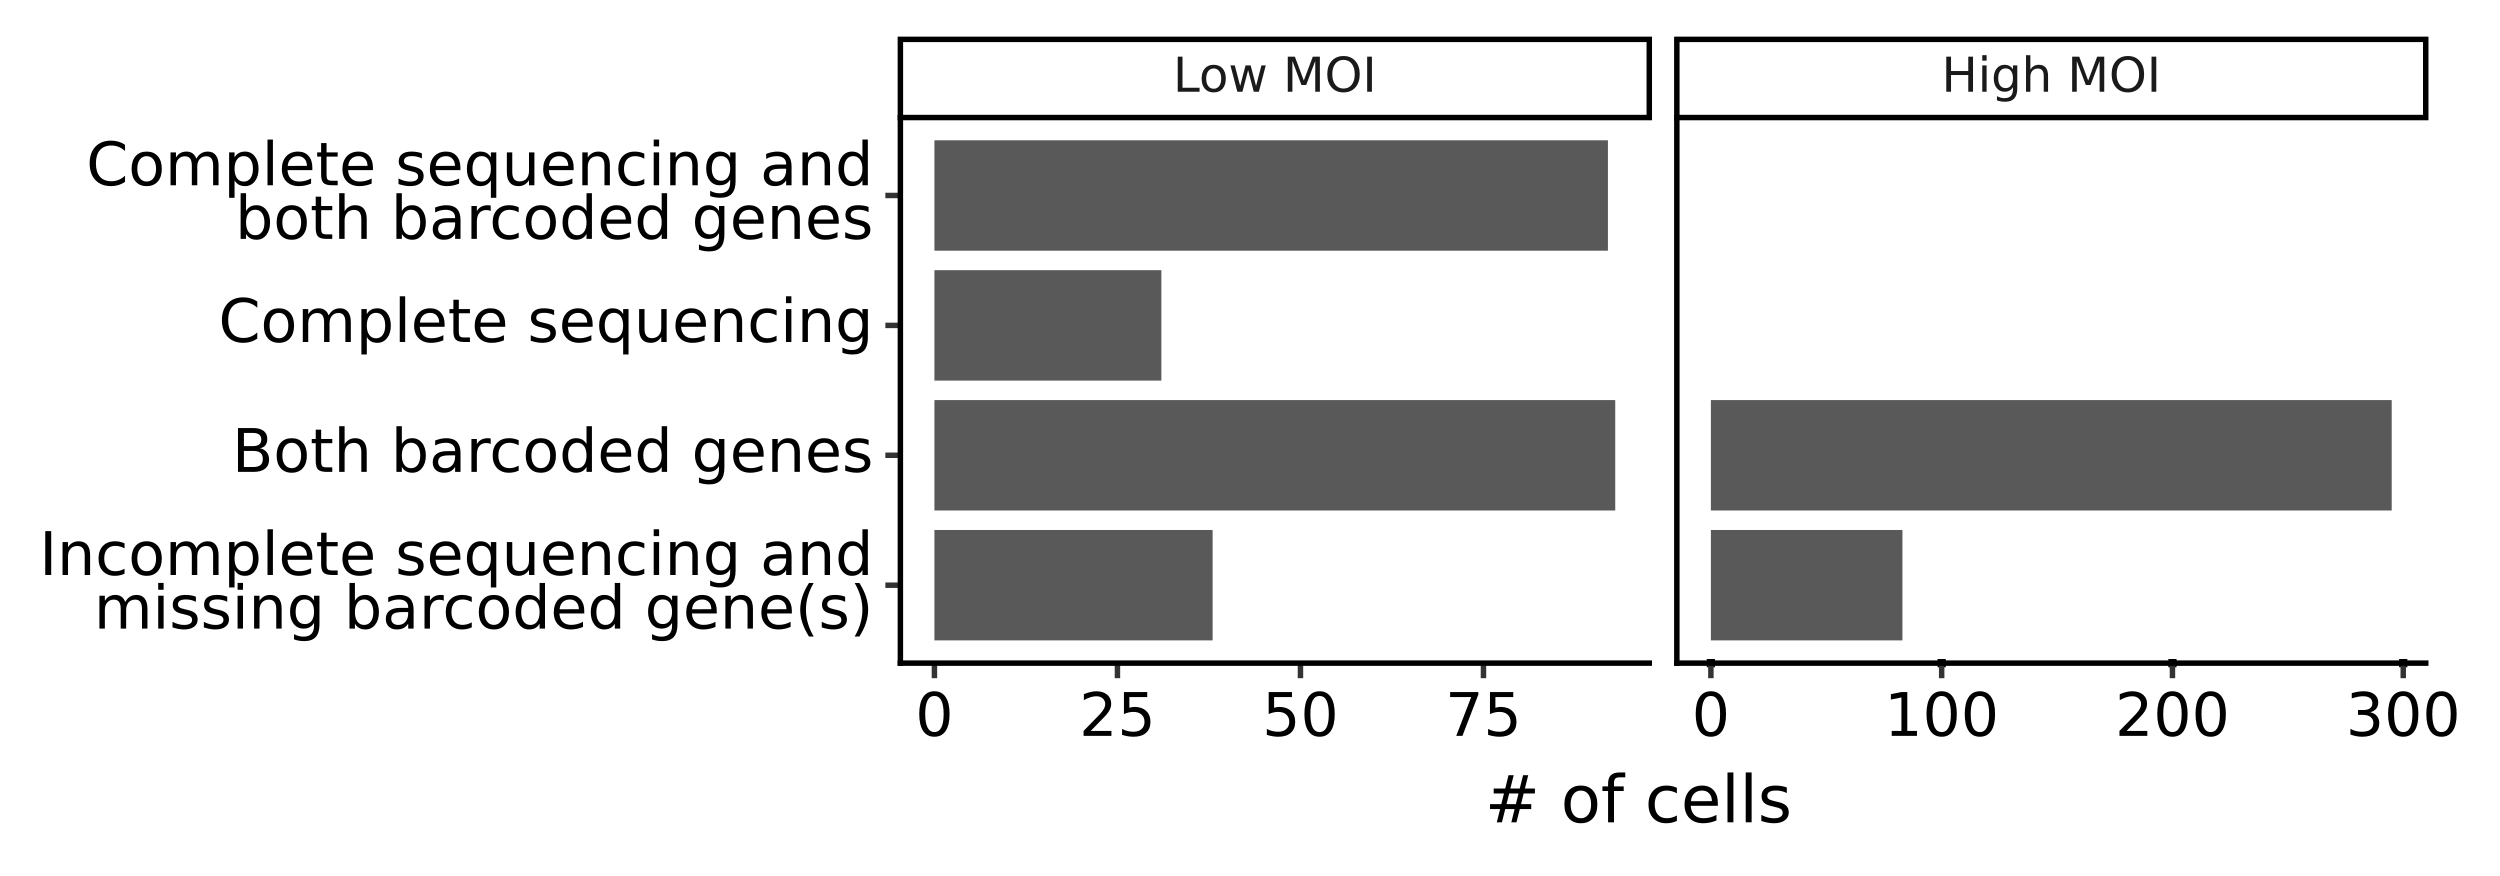
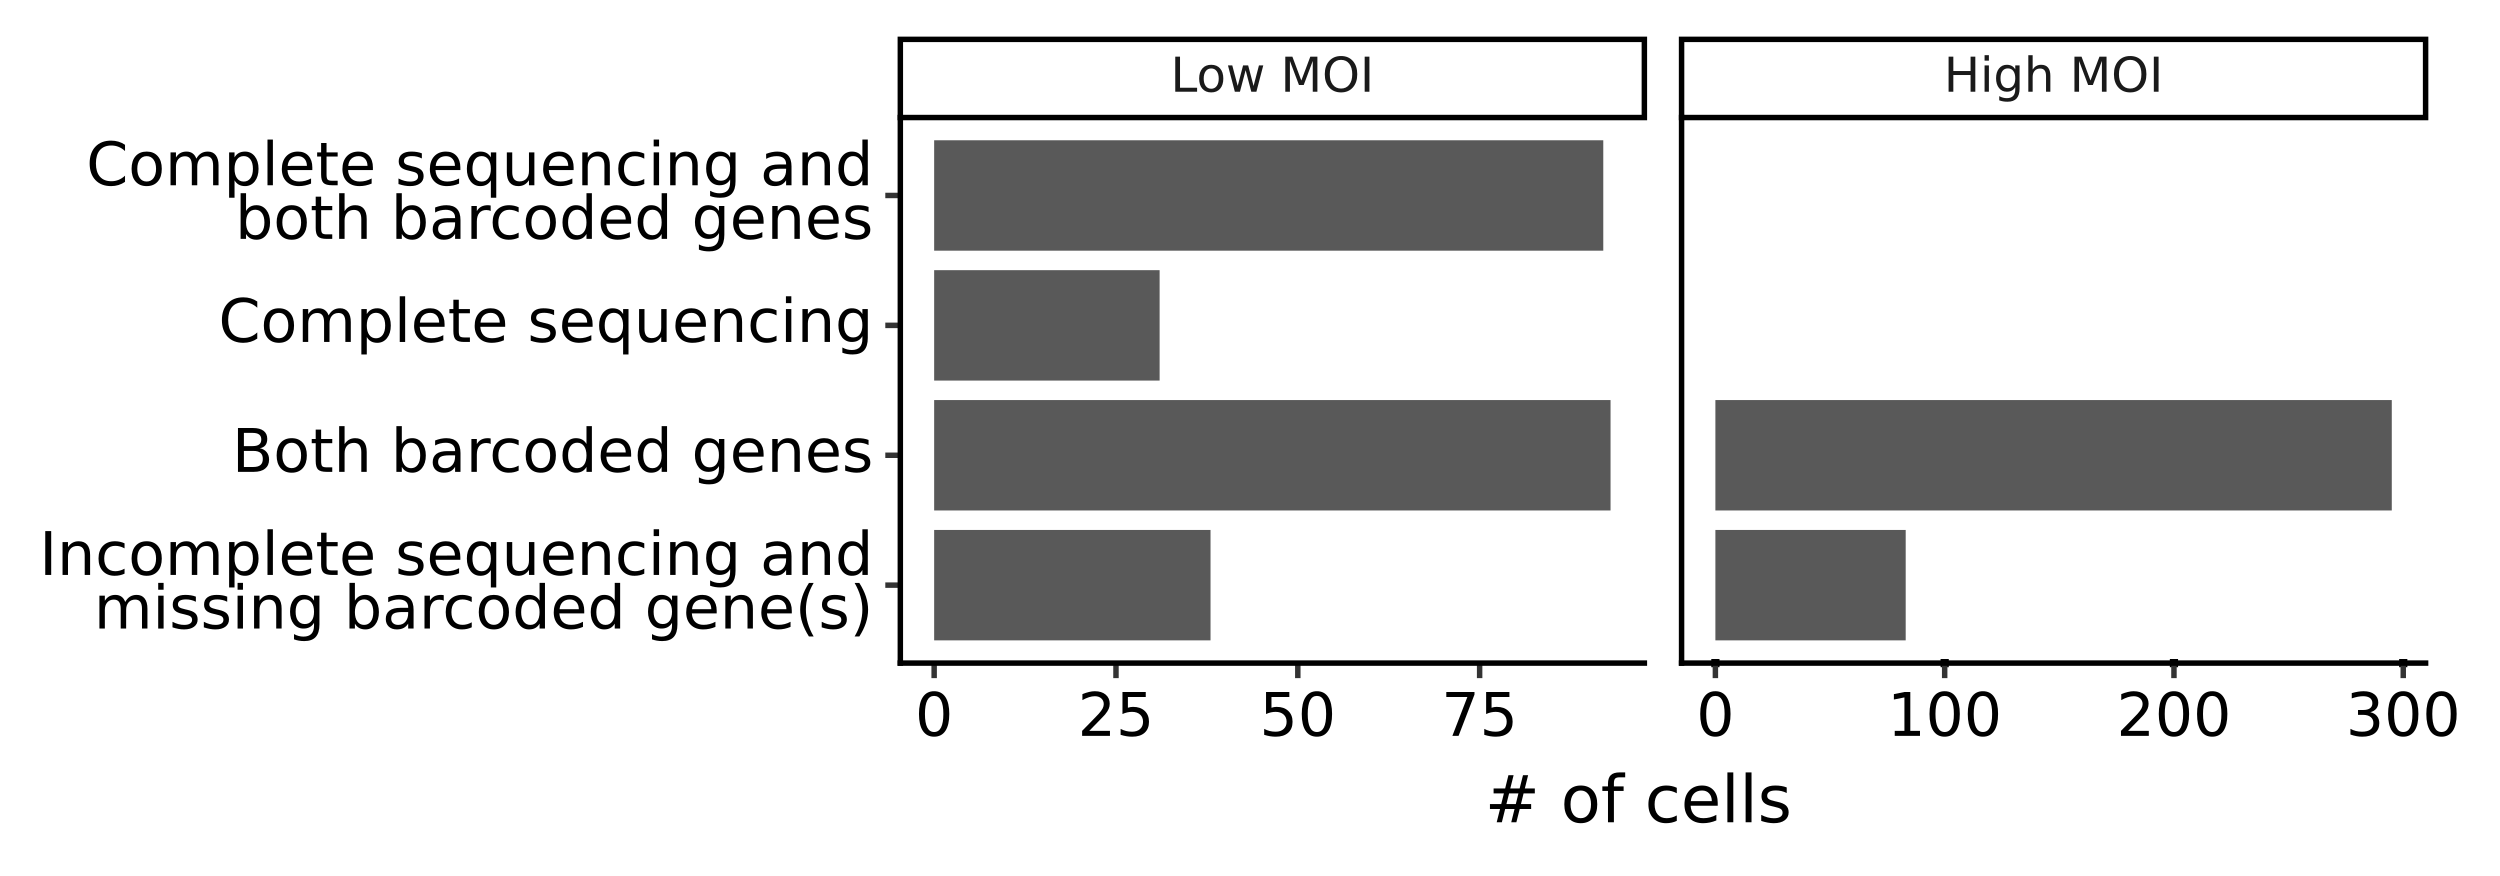
- <svg xmlns="http://www.w3.org/2000/svg" xmlns:xlink="http://www.w3.org/1999/xlink" width="457.27pt" height="160.102pt" viewBox="0 0 457.27 160.102" version="1.1">
+ <svg xmlns="http://www.w3.org/2000/svg" xmlns:xlink="http://www.w3.org/1999/xlink" width="457.296pt" height="160.102pt" viewBox="0 0 457.296 160.102" version="1.1">
  <defs>
    <style type="text/css">*{stroke-linejoin: round; stroke-linecap: butt}</style>
  </defs>
  <g id="figure_1">
    <g id="patch_1">
-       <path d="M 0 160.102  L 457.27 160.102  L 457.27 0  L 0 0  z " style="fill: #ffffff; stroke: #ffffff; stroke-linejoin: miter" />
+       <path d="M 0 160.102  L 457.296 160.102  L 457.296 0  L 0 0  z " style="fill: #ffffff; stroke: #ffffff; stroke-linejoin: miter" />
    </g>
    <g id="axes_1">
      <g id="patch_2">
-         <path d="M 164.687 121.292  L 301.667 121.292  L 301.667 21.5  L 164.687 21.5  z " style="fill: #ffffff" />
+         <path d="M 164.687 121.292  L 300.785 121.292  L 300.785 21.5  L 164.687 21.5  z " style="fill: #ffffff" />
      </g>
      <g id="matplotlib.axis_1">
        <g id="xtick_1">
          <g id="line2d_1">
-             <path d="M 170.914 121.292  " style="fill: none; stroke: #000000; stroke-width: 1.5" />
+             <path d="M 170.874 121.292  " style="fill: none; stroke: #000000; stroke-width: 1.5" />
            <defs>
-               <path id="m39c06e6ccd" d="M 0 0  L 0 2.75  " style="stroke: #333333" />
+               <path id="ma327689fe0" d="M 0 0  L 0 2.75  " style="stroke: #333333" />
            </defs>
            <g>
-               <use xlink:href="#m39c06e6ccd" x="170.914" y="121.292" style="stroke: #333333" />
+               <use xlink:href="#ma327689fe0" x="170.874" y="121.292" style="stroke: #333333" />
            </g>
          </g>
          <g id="text_1">
-             <g transform="translate(167.4143 134.6003)scale(0.11 -0.11)">
+             <g transform="translate(167.3742 134.6003)scale(0.11 -0.11)">
              <defs>
                <path id="DejaVuSans-30" d="M 2034 4250  Q 1547 4250 1301 3770  Q 1056 3291 1056 2328  Q 1056 1369 1301 889  Q 1547 409 2034 409  Q 2525 409 2770 889  Q 3016 1369 3016 2328  Q 3016 3291 2770 3770  Q 2525 4250 2034 4250  z M 2034 4750  Q 2819 4750 3233 4129  Q 3647 3509 3647 2328  Q 3647 1150 3233 529  Q 2819 -91 2034 -91  Q 1250 -91 836 529  Q 422 1150 422 2328  Q 422 3509 836 4129  Q 1250 4750 2034 4750  z " transform="scale(0.015625)" />
              </defs>
              <use xlink:href="#DejaVuSans-30" />
            </g>
          </g>
        </g>
        <g id="xtick_2">
          <g id="line2d_2">
-             <path d="M 204.389 121.292  " style="fill: none; stroke: #000000; stroke-width: 1.5" />
-             <g>
-               <use xlink:href="#m39c06e6ccd" x="204.389" y="121.292" style="stroke: #333333" />
+             <path d="M 204.133 121.292  " style="fill: none; stroke: #000000; stroke-width: 1.5" />
+             <g>
+               <use xlink:href="#ma327689fe0" x="204.133" y="121.292" style="stroke: #333333" />
            </g>
          </g>
          <g id="text_2">
-             <g transform="translate(197.39 134.6003)scale(0.11 -0.11)">
+             <g transform="translate(197.1343 134.6003)scale(0.11 -0.11)">
              <defs>
                <path id="DejaVuSans-32" d="M 1228 531  L 3431 531  L 3431 0  L 469 0  L 469 531  Q 828 903 1448 1529  Q 2069 2156 2228 2338  Q 2531 2678 2651 2914  Q 2772 3150 2772 3378  Q 2772 3750 2511 3984  Q 2250 4219 1831 4219  Q 1534 4219 1204 4116  Q 875 4013 500 3803  L 500 4441  Q 881 4594 1212 4672  Q 1544 4750 1819 4750  Q 2544 4750 2975 4387  Q 3406 4025 3406 3419  Q 3406 3131 3298 2873  Q 3191 2616 2906 2266  Q 2828 2175 2409 1742  Q 1991 1309 1228 531  z " transform="scale(0.015625)" />
                <path id="DejaVuSans-35" d="M 691 4666  L 3169 4666  L 3169 4134  L 1269 4134  L 1269 2991  Q 1406 3038 1543 3061  Q 1681 3084 1819 3084  Q 2600 3084 3056 2656  Q 3513 2228 3513 1497  Q 3513 744 3044 326  Q 2575 -91 1722 -91  Q 1428 -91 1123 -41  Q 819 9 494 109  L 494 744  Q 775 591 1075 516  Q 1375 441 1709 441  Q 2250 441 2565 725  Q 2881 1009 2881 1497  Q 2881 1984 2565 2268  Q 2250 2553 1709 2553  Q 1456 2553 1204 2497  Q 953 2441 691 2322  L 691 4666  z " transform="scale(0.015625)" />
              </defs>
              <use xlink:href="#DejaVuSans-32" />
              <use xlink:href="#DejaVuSans-35" x="63.623" />
            </g>
          </g>
        </g>
        <g id="xtick_3">
          <g id="line2d_3">
-             <path d="M 237.864 121.292  " style="fill: none; stroke: #000000; stroke-width: 1.5" />
-             <g>
-               <use xlink:href="#m39c06e6ccd" x="237.864" y="121.292" style="stroke: #333333" />
+             <path d="M 237.392 121.292  " style="fill: none; stroke: #000000; stroke-width: 1.5" />
+             <g>
+               <use xlink:href="#ma327689fe0" x="237.392" y="121.292" style="stroke: #333333" />
            </g>
          </g>
          <g id="text_3">
-             <g transform="translate(230.8651 134.6003)scale(0.11 -0.11)">
+             <g transform="translate(230.3937 134.6003)scale(0.11 -0.11)">
              <use xlink:href="#DejaVuSans-35" />
              <use xlink:href="#DejaVuSans-30" x="63.623" />
            </g>
          </g>
        </g>
        <g id="xtick_4">
          <g id="line2d_4">
-             <path d="M 271.339 121.292  " style="fill: none; stroke: #000000; stroke-width: 1.5" />
-             <g>
-               <use xlink:href="#m39c06e6ccd" x="271.339" y="121.292" style="stroke: #333333" />
+             <path d="M 270.652 121.292  " style="fill: none; stroke: #000000; stroke-width: 1.5" />
+             <g>
+               <use xlink:href="#ma327689fe0" x="270.652" y="121.292" style="stroke: #333333" />
            </g>
          </g>
          <g id="text_4">
-             <g transform="translate(264.3402 134.6003)scale(0.11 -0.11)">
+             <g transform="translate(263.6531 134.6003)scale(0.11 -0.11)">
              <defs>
                <path id="DejaVuSans-37" d="M 525 4666  L 3525 4666  L 3525 4397  L 1831 0  L 1172 0  L 2766 4134  L 525 4134  L 525 4666  z " transform="scale(0.015625)" />
              </defs>
              <use xlink:href="#DejaVuSans-37" />
              <use xlink:href="#DejaVuSans-35" x="63.623" />
            </g>
          </g>
        </g>
        <g id="xtick_5" />
        <g id="xtick_6" />
        <g id="xtick_7" />
        <g id="xtick_8" />
      </g>
      <g id="matplotlib.axis_2">
        <g id="ytick_1">
          <g id="line2d_5">
            <path d="M 164.687 107.036  " style="fill: none; stroke: #000000; stroke-width: 1.5" />
            <defs>
-               <path id="m9a13b5611d" d="M 0 0  L -2.75 0  " style="stroke: #333333" />
+               <path id="m257bc2ef74" d="M 0 0  L -2.75 0  " style="stroke: #333333" />
            </defs>
            <g>
-               <use xlink:href="#m9a13b5611d" x="164.687" y="107.036" style="stroke: #333333" />
+               <use xlink:href="#m257bc2ef74" x="164.687" y="107.036" style="stroke: #333333" />
            </g>
          </g>
          <g id="text_5">
            <g transform="translate(7.2 105.1663)scale(0.11 -0.11)">
              <defs>
                <path id="DejaVuSans-49" d="M 628 4666  L 1259 4666  L 1259 0  L 628 0  L 628 4666  z " transform="scale(0.015625)" />
                <path id="DejaVuSans-6e" d="M 3513 2113  L 3513 0  L 2938 0  L 2938 2094  Q 2938 2591 2744 2837  Q 2550 3084 2163 3084  Q 1697 3084 1428 2787  Q 1159 2491 1159 1978  L 1159 0  L 581 0  L 581 3500  L 1159 3500  L 1159 2956  Q 1366 3272 1645 3428  Q 1925 3584 2291 3584  Q 2894 3584 3203 3211  Q 3513 2838 3513 2113  z " transform="scale(0.015625)" />
                <path id="DejaVuSans-63" d="M 3122 3366  L 3122 2828  Q 2878 2963 2633 3030  Q 2388 3097 2138 3097  Q 1578 3097 1268 2742  Q 959 2388 959 1747  Q 959 1106 1268 751  Q 1578 397 2138 397  Q 2388 397 2633 464  Q 2878 531 3122 666  L 3122 134  Q 2881 22 2623 -34  Q 2366 -91 2075 -91  Q 1284 -91 818 406  Q 353 903 353 1747  Q 353 2603 823 3093  Q 1294 3584 2113 3584  Q 2378 3584 2631 3529  Q 2884 3475 3122 3366  z " transform="scale(0.015625)" />
                <path id="DejaVuSans-6f" d="M 1959 3097  Q 1497 3097 1228 2736  Q 959 2375 959 1747  Q 959 1119 1226 758  Q 1494 397 1959 397  Q 2419 397 2687 759  Q 2956 1122 2956 1747  Q 2956 2369 2687 2733  Q 2419 3097 1959 3097  z M 1959 3584  Q 2709 3584 3137 3096  Q 3566 2609 3566 1747  Q 3566 888 3137 398  Q 2709 -91 1959 -91  Q 1206 -91 779 398  Q 353 888 353 1747  Q 353 2609 779 3096  Q 1206 3584 1959 3584  z " transform="scale(0.015625)" />
                <path id="DejaVuSans-6d" d="M 3328 2828  Q 3544 3216 3844 3400  Q 4144 3584 4550 3584  Q 5097 3584 5394 3201  Q 5691 2819 5691 2113  L 5691 0  L 5113 0  L 5113 2094  Q 5113 2597 4934 2840  Q 4756 3084 4391 3084  Q 3944 3084 3684 2787  Q 3425 2491 3425 1978  L 3425 0  L 2847 0  L 2847 2094  Q 2847 2600 2669 2842  Q 2491 3084 2119 3084  Q 1678 3084 1418 2786  Q 1159 2488 1159 1978  L 1159 0  L 581 0  L 581 3500  L 1159 3500  L 1159 2956  Q 1356 3278 1631 3431  Q 1906 3584 2284 3584  Q 2666 3584 2933 3390  Q 3200 3197 3328 2828  z " transform="scale(0.015625)" />
                <path id="DejaVuSans-70" d="M 1159 525  L 1159 -1331  L 581 -1331  L 581 3500  L 1159 3500  L 1159 2969  Q 1341 3281 1617 3432  Q 1894 3584 2278 3584  Q 2916 3584 3314 3078  Q 3713 2572 3713 1747  Q 3713 922 3314 415  Q 2916 -91 2278 -91  Q 1894 -91 1617 61  Q 1341 213 1159 525  z M 3116 1747  Q 3116 2381 2855 2742  Q 2594 3103 2138 3103  Q 1681 3103 1420 2742  Q 1159 2381 1159 1747  Q 1159 1113 1420 752  Q 1681 391 2138 391  Q 2594 391 2855 752  Q 3116 1113 3116 1747  z " transform="scale(0.015625)" />
                <path id="DejaVuSans-6c" d="M 603 4863  L 1178 4863  L 1178 0  L 603 0  L 603 4863  z " transform="scale(0.015625)" />
                <path id="DejaVuSans-65" d="M 3597 1894  L 3597 1613  L 953 1613  Q 991 1019 1311 708  Q 1631 397 2203 397  Q 2534 397 2845 478  Q 3156 559 3463 722  L 3463 178  Q 3153 47 2828 -22  Q 2503 -91 2169 -91  Q 1331 -91 842 396  Q 353 884 353 1716  Q 353 2575 817 3079  Q 1281 3584 2069 3584  Q 2775 3584 3186 3129  Q 3597 2675 3597 1894  z M 3022 2063  Q 3016 2534 2758 2815  Q 2500 3097 2075 3097  Q 1594 3097 1305 2825  Q 1016 2553 972 2059  L 3022 2063  z " transform="scale(0.015625)" />
                <path id="DejaVuSans-74" d="M 1172 4494  L 1172 3500  L 2356 3500  L 2356 3053  L 1172 3053  L 1172 1153  Q 1172 725 1289 603  Q 1406 481 1766 481  L 2356 481  L 2356 0  L 1766 0  Q 1100 0 847 248  Q 594 497 594 1153  L 594 3053  L 172 3053  L 172 3500  L 594 3500  L 594 4494  L 1172 4494  z " transform="scale(0.015625)" />
                <path id="DejaVuSans-20" transform="scale(0.015625)" />
                <path id="DejaVuSans-73" d="M 2834 3397  L 2834 2853  Q 2591 2978 2328 3040  Q 2066 3103 1784 3103  Q 1356 3103 1142 2972  Q 928 2841 928 2578  Q 928 2378 1081 2264  Q 1234 2150 1697 2047  L 1894 2003  Q 2506 1872 2764 1633  Q 3022 1394 3022 966  Q 3022 478 2636 193  Q 2250 -91 1575 -91  Q 1294 -91 989 -36  Q 684 19 347 128  L 347 722  Q 666 556 975 473  Q 1284 391 1588 391  Q 1994 391 2212 530  Q 2431 669 2431 922  Q 2431 1156 2273 1281  Q 2116 1406 1581 1522  L 1381 1569  Q 847 1681 609 1914  Q 372 2147 372 2553  Q 372 3047 722 3315  Q 1072 3584 1716 3584  Q 2034 3584 2315 3537  Q 2597 3491 2834 3397  z " transform="scale(0.015625)" />
                <path id="DejaVuSans-71" d="M 947 1747  Q 947 1113 1208 752  Q 1469 391 1925 391  Q 2381 391 2643 752  Q 2906 1113 2906 1747  Q 2906 2381 2643 2742  Q 2381 3103 1925 3103  Q 1469 3103 1208 2742  Q 947 2381 947 1747  z M 2906 525  Q 2725 213 2448 61  Q 2172 -91 1784 -91  Q 1150 -91 751 415  Q 353 922 353 1747  Q 353 2572 751 3078  Q 1150 3584 1784 3584  Q 2172 3584 2448 3432  Q 2725 3281 2906 2969  L 2906 3500  L 3481 3500  L 3481 -1331  L 2906 -1331  L 2906 525  z " transform="scale(0.015625)" />
                <path id="DejaVuSans-75" d="M 544 1381  L 544 3500  L 1119 3500  L 1119 1403  Q 1119 906 1312 657  Q 1506 409 1894 409  Q 2359 409 2629 706  Q 2900 1003 2900 1516  L 2900 3500  L 3475 3500  L 3475 0  L 2900 0  L 2900 538  Q 2691 219 2414 64  Q 2138 -91 1772 -91  Q 1169 -91 856 284  Q 544 659 544 1381  z M 1991 3584  L 1991 3584  z " transform="scale(0.015625)" />
                <path id="DejaVuSans-69" d="M 603 3500  L 1178 3500  L 1178 0  L 603 0  L 603 3500  z M 603 4863  L 1178 4863  L 1178 4134  L 603 4134  L 603 4863  z " transform="scale(0.015625)" />
                <path id="DejaVuSans-67" d="M 2906 1791  Q 2906 2416 2648 2759  Q 2391 3103 1925 3103  Q 1463 3103 1205 2759  Q 947 2416 947 1791  Q 947 1169 1205 825  Q 1463 481 1925 481  Q 2391 481 2648 825  Q 2906 1169 2906 1791  z M 3481 434  Q 3481 -459 3084 -895  Q 2688 -1331 1869 -1331  Q 1566 -1331 1297 -1286  Q 1028 -1241 775 -1147  L 775 -588  Q 1028 -725 1275 -790  Q 1522 -856 1778 -856  Q 2344 -856 2625 -561  Q 2906 -266 2906 331  L 2906 616  Q 2728 306 2450 153  Q 2172 0 1784 0  Q 1141 0 747 490  Q 353 981 353 1791  Q 353 2603 747 3093  Q 1141 3584 1784 3584  Q 2172 3584 2450 3431  Q 2728 3278 2906 2969  L 2906 3500  L 3481 3500  L 3481 434  z " transform="scale(0.015625)" />
                <path id="DejaVuSans-61" d="M 2194 1759  Q 1497 1759 1228 1600  Q 959 1441 959 1056  Q 959 750 1161 570  Q 1363 391 1709 391  Q 2188 391 2477 730  Q 2766 1069 2766 1631  L 2766 1759  L 2194 1759  z M 3341 1997  L 3341 0  L 2766 0  L 2766 531  Q 2569 213 2275 61  Q 1981 -91 1556 -91  Q 1019 -91 701 211  Q 384 513 384 1019  Q 384 1609 779 1909  Q 1175 2209 1959 2209  L 2766 2209  L 2766 2266  Q 2766 2663 2505 2880  Q 2244 3097 1772 3097  Q 1472 3097 1187 3025  Q 903 2953 641 2809  L 641 3341  Q 956 3463 1253 3523  Q 1550 3584 1831 3584  Q 2591 3584 2966 3190  Q 3341 2797 3341 1997  z " transform="scale(0.015625)" />
                <path id="DejaVuSans-64" d="M 2906 2969  L 2906 4863  L 3481 4863  L 3481 0  L 2906 0  L 2906 525  Q 2725 213 2448 61  Q 2172 -91 1784 -91  Q 1150 -91 751 415  Q 353 922 353 1747  Q 353 2572 751 3078  Q 1150 3584 1784 3584  Q 2172 3584 2448 3432  Q 2725 3281 2906 2969  z M 947 1747  Q 947 1113 1208 752  Q 1469 391 1925 391  Q 2381 391 2643 752  Q 2906 1113 2906 1747  Q 2906 2381 2643 2742  Q 2381 3103 1925 3103  Q 1469 3103 1208 2742  Q 947 2381 947 1747  z " transform="scale(0.015625)" />
              </defs>
              <use xlink:href="#DejaVuSans-49" />
              <use xlink:href="#DejaVuSans-6e" x="29.492" />
              <use xlink:href="#DejaVuSans-63" x="92.871" />
              <use xlink:href="#DejaVuSans-6f" x="147.852" />
              <use xlink:href="#DejaVuSans-6d" x="209.033" />
              <use xlink:href="#DejaVuSans-70" x="306.445" />
              <use xlink:href="#DejaVuSans-6c" x="369.922" />
              <use xlink:href="#DejaVuSans-65" x="397.705" />
              <use xlink:href="#DejaVuSans-74" x="459.229" />
              <use xlink:href="#DejaVuSans-65" x="498.438" />
              <use xlink:href="#DejaVuSans-20" x="559.961" />
              <use xlink:href="#DejaVuSans-73" x="591.748" />
              <use xlink:href="#DejaVuSans-65" x="643.848" />
              <use xlink:href="#DejaVuSans-71" x="705.371" />
              <use xlink:href="#DejaVuSans-75" x="768.848" />
              <use xlink:href="#DejaVuSans-65" x="832.227" />
              <use xlink:href="#DejaVuSans-6e" x="893.75" />
              <use xlink:href="#DejaVuSans-63" x="957.129" />
              <use xlink:href="#DejaVuSans-69" x="1012.109" />
              <use xlink:href="#DejaVuSans-6e" x="1039.893" />
              <use xlink:href="#DejaVuSans-67" x="1103.271" />
              <use xlink:href="#DejaVuSans-20" x="1166.748" />
              <use xlink:href="#DejaVuSans-61" x="1198.535" />
              <use xlink:href="#DejaVuSans-6e" x="1259.814" />
              <use xlink:href="#DejaVuSans-64" x="1323.193" />
            </g>
            <g transform="translate(17.18594 114.9764)scale(0.11 -0.11)">
              <defs>
                <path id="DejaVuSans-62" d="M 3116 1747  Q 3116 2381 2855 2742  Q 2594 3103 2138 3103  Q 1681 3103 1420 2742  Q 1159 2381 1159 1747  Q 1159 1113 1420 752  Q 1681 391 2138 391  Q 2594 391 2855 752  Q 3116 1113 3116 1747  z M 1159 2969  Q 1341 3281 1617 3432  Q 1894 3584 2278 3584  Q 2916 3584 3314 3078  Q 3713 2572 3713 1747  Q 3713 922 3314 415  Q 2916 -91 2278 -91  Q 1894 -91 1617 61  Q 1341 213 1159 525  L 1159 0  L 581 0  L 581 4863  L 1159 4863  L 1159 2969  z " transform="scale(0.015625)" />
                <path id="DejaVuSans-72" d="M 2631 2963  Q 2534 3019 2420 3045  Q 2306 3072 2169 3072  Q 1681 3072 1420 2755  Q 1159 2438 1159 1844  L 1159 0  L 581 0  L 581 3500  L 1159 3500  L 1159 2956  Q 1341 3275 1631 3429  Q 1922 3584 2338 3584  Q 2397 3584 2469 3576  Q 2541 3569 2628 3553  L 2631 2963  z " transform="scale(0.015625)" />
                <path id="DejaVuSans-28" d="M 1984 4856  Q 1566 4138 1362 3434  Q 1159 2731 1159 2009  Q 1159 1288 1364 580  Q 1569 -128 1984 -844  L 1484 -844  Q 1016 -109 783 600  Q 550 1309 550 2009  Q 550 2706 781 3412  Q 1013 4119 1484 4856  L 1984 4856  z " transform="scale(0.015625)" />
                <path id="DejaVuSans-29" d="M 513 4856  L 1013 4856  Q 1481 4119 1714 3412  Q 1947 2706 1947 2009  Q 1947 1309 1714 600  Q 1481 -109 1013 -844  L 513 -844  Q 928 -128 1133 580  Q 1338 1288 1338 2009  Q 1338 2731 1133 3434  Q 928 4138 513 4856  z " transform="scale(0.015625)" />
              </defs>
              <use xlink:href="#DejaVuSans-6d" />
              <use xlink:href="#DejaVuSans-69" x="97.412" />
              <use xlink:href="#DejaVuSans-73" x="125.195" />
              <use xlink:href="#DejaVuSans-73" x="177.295" />
              <use xlink:href="#DejaVuSans-69" x="229.395" />
              <use xlink:href="#DejaVuSans-6e" x="257.178" />
              <use xlink:href="#DejaVuSans-67" x="320.557" />
              <use xlink:href="#DejaVuSans-20" x="384.033" />
              <use xlink:href="#DejaVuSans-62" x="415.82" />
              <use xlink:href="#DejaVuSans-61" x="479.297" />
              <use xlink:href="#DejaVuSans-72" x="540.576" />
              <use xlink:href="#DejaVuSans-63" x="579.439" />
              <use xlink:href="#DejaVuSans-6f" x="634.42" />
              <use xlink:href="#DejaVuSans-64" x="695.602" />
              <use xlink:href="#DejaVuSans-65" x="759.078" />
              <use xlink:href="#DejaVuSans-64" x="820.602" />
              <use xlink:href="#DejaVuSans-20" x="884.078" />
              <use xlink:href="#DejaVuSans-67" x="915.865" />
              <use xlink:href="#DejaVuSans-65" x="979.342" />
              <use xlink:href="#DejaVuSans-6e" x="1040.865" />
              <use xlink:href="#DejaVuSans-65" x="1104.244" />
              <use xlink:href="#DejaVuSans-28" x="1165.768" />
              <use xlink:href="#DejaVuSans-73" x="1204.781" />
              <use xlink:href="#DejaVuSans-29" x="1256.881" />
            </g>
          </g>
        </g>
        <g id="ytick_2">
          <g id="line2d_6">
            <path d="M 164.687 83.276  " style="fill: none; stroke: #000000; stroke-width: 1.5" />
            <g>
-               <use xlink:href="#m9a13b5611d" x="164.687" y="83.276" style="stroke: #333333" />
+               <use xlink:href="#m257bc2ef74" x="164.687" y="83.276" style="stroke: #333333" />
            </g>
          </g>
          <g id="text_6">
            <g transform="translate(42.44984 86.31131)scale(0.11 -0.11)">
              <defs>
                <path id="DejaVuSans-42" d="M 1259 2228  L 1259 519  L 2272 519  Q 2781 519 3026 730  Q 3272 941 3272 1375  Q 3272 1813 3026 2020  Q 2781 2228 2272 2228  L 1259 2228  z M 1259 4147  L 1259 2741  L 2194 2741  Q 2656 2741 2882 2914  Q 3109 3088 3109 3444  Q 3109 3797 2882 3972  Q 2656 4147 2194 4147  L 1259 4147  z M 628 4666  L 2241 4666  Q 2963 4666 3353 4366  Q 3744 4066 3744 3513  Q 3744 3084 3544 2831  Q 3344 2578 2956 2516  Q 3422 2416 3680 2098  Q 3938 1781 3938 1306  Q 3938 681 3513 340  Q 3088 0 2303 0  L 628 0  L 628 4666  z " transform="scale(0.015625)" />
                <path id="DejaVuSans-68" d="M 3513 2113  L 3513 0  L 2938 0  L 2938 2094  Q 2938 2591 2744 2837  Q 2550 3084 2163 3084  Q 1697 3084 1428 2787  Q 1159 2491 1159 1978  L 1159 0  L 581 0  L 581 4863  L 1159 4863  L 1159 2956  Q 1366 3272 1645 3428  Q 1925 3584 2291 3584  Q 2894 3584 3203 3211  Q 3513 2838 3513 2113  z " transform="scale(0.015625)" />
              </defs>
              <use xlink:href="#DejaVuSans-42" />
              <use xlink:href="#DejaVuSans-6f" x="68.604" />
              <use xlink:href="#DejaVuSans-74" x="129.785" />
              <use xlink:href="#DejaVuSans-68" x="168.994" />
              <use xlink:href="#DejaVuSans-20" x="232.373" />
              <use xlink:href="#DejaVuSans-62" x="264.16" />
              <use xlink:href="#DejaVuSans-61" x="327.637" />
              <use xlink:href="#DejaVuSans-72" x="388.916" />
              <use xlink:href="#DejaVuSans-63" x="427.779" />
              <use xlink:href="#DejaVuSans-6f" x="482.76" />
              <use xlink:href="#DejaVuSans-64" x="543.941" />
              <use xlink:href="#DejaVuSans-65" x="607.418" />
              <use xlink:href="#DejaVuSans-64" x="668.941" />
              <use xlink:href="#DejaVuSans-20" x="732.418" />
              <use xlink:href="#DejaVuSans-67" x="764.205" />
              <use xlink:href="#DejaVuSans-65" x="827.682" />
              <use xlink:href="#DejaVuSans-6e" x="889.205" />
              <use xlink:href="#DejaVuSans-65" x="952.584" />
              <use xlink:href="#DejaVuSans-73" x="1014.107" />
            </g>
          </g>
        </g>
        <g id="ytick_3">
          <g id="line2d_7">
            <path d="M 164.687 59.516  " style="fill: none; stroke: #000000; stroke-width: 1.5" />
            <g>
-               <use xlink:href="#m9a13b5611d" x="164.687" y="59.516" style="stroke: #333333" />
+               <use xlink:href="#m257bc2ef74" x="164.687" y="59.516" style="stroke: #333333" />
            </g>
          </g>
          <g id="text_7">
            <g transform="translate(39.97484 62.55131)scale(0.11 -0.11)">
              <defs>
                <path id="DejaVuSans-43" d="M 4122 4306  L 4122 3641  Q 3803 3938 3442 4084  Q 3081 4231 2675 4231  Q 1875 4231 1450 3742  Q 1025 3253 1025 2328  Q 1025 1406 1450 917  Q 1875 428 2675 428  Q 3081 428 3442 575  Q 3803 722 4122 1019  L 4122 359  Q 3791 134 3420 21  Q 3050 -91 2638 -91  Q 1578 -91 968 557  Q 359 1206 359 2328  Q 359 3453 968 4101  Q 1578 4750 2638 4750  Q 3056 4750 3426 4639  Q 3797 4528 4122 4306  z " transform="scale(0.015625)" />
              </defs>
              <use xlink:href="#DejaVuSans-43" />
              <use xlink:href="#DejaVuSans-6f" x="69.824" />
              <use xlink:href="#DejaVuSans-6d" x="131.006" />
              <use xlink:href="#DejaVuSans-70" x="228.418" />
              <use xlink:href="#DejaVuSans-6c" x="291.895" />
              <use xlink:href="#DejaVuSans-65" x="319.678" />
              <use xlink:href="#DejaVuSans-74" x="381.201" />
              <use xlink:href="#DejaVuSans-65" x="420.41" />
              <use xlink:href="#DejaVuSans-20" x="481.934" />
              <use xlink:href="#DejaVuSans-73" x="513.721" />
              <use xlink:href="#DejaVuSans-65" x="565.82" />
              <use xlink:href="#DejaVuSans-71" x="627.344" />
              <use xlink:href="#DejaVuSans-75" x="690.82" />
              <use xlink:href="#DejaVuSans-65" x="754.199" />
              <use xlink:href="#DejaVuSans-6e" x="815.723" />
              <use xlink:href="#DejaVuSans-63" x="879.102" />
              <use xlink:href="#DejaVuSans-69" x="934.082" />
              <use xlink:href="#DejaVuSans-6e" x="961.865" />
              <use xlink:href="#DejaVuSans-67" x="1025.244" />
            </g>
          </g>
        </g>
        <g id="ytick_4">
          <g id="line2d_8">
            <path d="M 164.687 35.756  " style="fill: none; stroke: #000000; stroke-width: 1.5" />
            <g>
-               <use xlink:href="#m9a13b5611d" x="164.687" y="35.756" style="stroke: #333333" />
+               <use xlink:href="#m257bc2ef74" x="164.687" y="35.756" style="stroke: #333333" />
            </g>
          </g>
          <g id="text_8">
            <g transform="translate(15.78344 33.88626)scale(0.11 -0.11)">
              <use xlink:href="#DejaVuSans-43" />
              <use xlink:href="#DejaVuSans-6f" x="69.824" />
              <use xlink:href="#DejaVuSans-6d" x="131.006" />
              <use xlink:href="#DejaVuSans-70" x="228.418" />
              <use xlink:href="#DejaVuSans-6c" x="291.895" />
              <use xlink:href="#DejaVuSans-65" x="319.678" />
              <use xlink:href="#DejaVuSans-74" x="381.201" />
              <use xlink:href="#DejaVuSans-65" x="420.41" />
              <use xlink:href="#DejaVuSans-20" x="481.934" />
              <use xlink:href="#DejaVuSans-73" x="513.721" />
              <use xlink:href="#DejaVuSans-65" x="565.82" />
              <use xlink:href="#DejaVuSans-71" x="627.344" />
              <use xlink:href="#DejaVuSans-75" x="690.82" />
              <use xlink:href="#DejaVuSans-65" x="754.199" />
              <use xlink:href="#DejaVuSans-6e" x="815.723" />
              <use xlink:href="#DejaVuSans-63" x="879.102" />
              <use xlink:href="#DejaVuSans-69" x="934.082" />
              <use xlink:href="#DejaVuSans-6e" x="961.865" />
              <use xlink:href="#DejaVuSans-67" x="1025.244" />
              <use xlink:href="#DejaVuSans-20" x="1088.721" />
              <use xlink:href="#DejaVuSans-61" x="1120.508" />
              <use xlink:href="#DejaVuSans-6e" x="1181.787" />
              <use xlink:href="#DejaVuSans-64" x="1245.166" />
            </g>
            <g transform="translate(43.01359 43.69637)scale(0.11 -0.11)">
              <use xlink:href="#DejaVuSans-62" />
              <use xlink:href="#DejaVuSans-6f" x="63.477" />
              <use xlink:href="#DejaVuSans-74" x="124.658" />
              <use xlink:href="#DejaVuSans-68" x="163.867" />
              <use xlink:href="#DejaVuSans-20" x="227.246" />
              <use xlink:href="#DejaVuSans-62" x="259.033" />
              <use xlink:href="#DejaVuSans-61" x="322.51" />
              <use xlink:href="#DejaVuSans-72" x="383.789" />
              <use xlink:href="#DejaVuSans-63" x="422.652" />
              <use xlink:href="#DejaVuSans-6f" x="477.633" />
              <use xlink:href="#DejaVuSans-64" x="538.814" />
              <use xlink:href="#DejaVuSans-65" x="602.291" />
              <use xlink:href="#DejaVuSans-64" x="663.814" />
              <use xlink:href="#DejaVuSans-20" x="727.291" />
              <use xlink:href="#DejaVuSans-67" x="759.078" />
              <use xlink:href="#DejaVuSans-65" x="822.555" />
              <use xlink:href="#DejaVuSans-6e" x="884.078" />
              <use xlink:href="#DejaVuSans-65" x="947.457" />
              <use xlink:href="#DejaVuSans-73" x="1008.98" />
            </g>
          </g>
        </g>
      </g>
      <g id="PolyCollection_1">
-         <path d="M 170.914 117.134  L 170.914 96.938  L 221.796 96.938  L 221.796 117.134  z " clip-path="url(#p9ad86904f8)" style="fill: #595959" />
-         <path d="M 170.914 117.134  L 170.914 96.938  L 170.914 96.938  L 170.914 117.134  z " clip-path="url(#p9ad86904f8)" style="fill: #595959" />
-         <path d="M 170.914 93.374  L 170.914 73.178  L 295.441 73.178  L 295.441 93.374  z " clip-path="url(#p9ad86904f8)" style="fill: #595959" />
-         <path d="M 170.914 93.374  L 170.914 73.178  L 170.914 73.178  L 170.914 93.374  z " clip-path="url(#p9ad86904f8)" style="fill: #595959" />
-         <path d="M 170.914 69.614  L 170.914 49.418  L 212.423 49.418  L 212.423 69.614  z " clip-path="url(#p9ad86904f8)" style="fill: #595959" />
-         <path d="M 170.914 69.614  L 170.914 49.418  L 170.914 49.418  L 170.914 69.614  z " clip-path="url(#p9ad86904f8)" style="fill: #595959" />
-         <path d="M 170.914 45.854  L 170.914 25.658  L 170.914 25.658  L 170.914 45.854  z " clip-path="url(#p9ad86904f8)" style="fill: #595959" />
-         <path d="M 170.914 45.854  L 170.914 25.658  L 294.102 25.658  L 294.102 45.854  z " clip-path="url(#p9ad86904f8)" style="fill: #595959" />
+         <path d="M 170.874 117.134  L 170.874 96.938  L 221.428 96.938  L 221.428 117.134  z " clip-path="url(#p614f72dfc7)" style="fill: #595959" />
+         <path d="M 170.874 117.134  L 170.874 96.938  L 170.874 96.938  L 170.874 117.134  z " clip-path="url(#p614f72dfc7)" style="fill: #595959" />
+         <path d="M 170.874 93.374  L 170.874 73.178  L 294.599 73.178  L 294.599 93.374  z " clip-path="url(#p614f72dfc7)" style="fill: #595959" />
+         <path d="M 170.874 93.374  L 170.874 73.178  L 170.874 73.178  L 170.874 93.374  z " clip-path="url(#p614f72dfc7)" style="fill: #595959" />
+         <path d="M 170.874 69.614  L 170.874 49.418  L 212.115 49.418  L 212.115 69.614  z " clip-path="url(#p614f72dfc7)" style="fill: #595959" />
+         <path d="M 170.874 69.614  L 170.874 49.418  L 170.874 49.418  L 170.874 69.614  z " clip-path="url(#p614f72dfc7)" style="fill: #595959" />
+         <path d="M 170.874 45.854  L 170.874 25.658  L 170.874 25.658  L 170.874 45.854  z " clip-path="url(#p614f72dfc7)" style="fill: #595959" />
+         <path d="M 170.874 45.854  L 170.874 25.658  L 293.268 25.658  L 293.268 45.854  z " clip-path="url(#p614f72dfc7)" style="fill: #595959" />
      </g>
      <g id="patch_3">
-         <path d="M 164.687 21.5  L 301.667 21.5  L 301.667 7.2  L 164.687 7.2  L 164.687 21.5  z " style="fill: none; stroke: #000000; stroke-linejoin: miter" />
+         <path d="M 164.687 21.5  L 300.785 21.5  L 300.785 7.2  L 164.687 7.2  L 164.687 21.5  z " style="fill: none; stroke: #000000; stroke-linejoin: miter" />
      </g>
      <g id="patch_4">
        <path d="M 164.687 121.292  L 164.687 21.5  " style="fill: none; stroke: #000000; stroke-linejoin: miter; stroke-linecap: square" />
      </g>
      <g id="patch_5">
-         <path d="M 164.687 121.292  L 301.667 121.292  " style="fill: none; stroke: #000000; stroke-linejoin: miter; stroke-linecap: square" />
+         <path d="M 164.687 121.292  L 300.785 121.292  " style="fill: none; stroke: #000000; stroke-linejoin: miter; stroke-linecap: square" />
      </g>
      <g id="text_9">
-         <g style="fill: #1a1a1a" transform="translate(214.5557 16.77825)scale(0.088 -0.088)">
+         <g style="fill: #1a1a1a" transform="translate(214.1145 16.77825)scale(0.088 -0.088)">
          <defs>
            <path id="DejaVuSans-4c" d="M 628 4666  L 1259 4666  L 1259 531  L 3531 531  L 3531 0  L 628 0  L 628 4666  z " transform="scale(0.015625)" />
            <path id="DejaVuSans-77" d="M 269 3500  L 844 3500  L 1563 769  L 2278 3500  L 2956 3500  L 3675 769  L 4391 3500  L 4966 3500  L 4050 0  L 3372 0  L 2619 2869  L 1863 0  L 1184 0  L 269 3500  z " transform="scale(0.015625)" />
            <path id="DejaVuSans-4d" d="M 628 4666  L 1569 4666  L 2759 1491  L 3956 4666  L 4897 4666  L 4897 0  L 4281 0  L 4281 4097  L 3078 897  L 2444 897  L 1241 4097  L 1241 0  L 628 0  L 628 4666  z " transform="scale(0.015625)" />
            <path id="DejaVuSans-4f" d="M 2522 4238  Q 1834 4238 1429 3725  Q 1025 3213 1025 2328  Q 1025 1447 1429 934  Q 1834 422 2522 422  Q 3209 422 3611 934  Q 4013 1447 4013 2328  Q 4013 3213 3611 3725  Q 3209 4238 2522 4238  z M 2522 4750  Q 3503 4750 4090 4092  Q 4678 3434 4678 2328  Q 4678 1225 4090 567  Q 3503 -91 2522 -91  Q 1538 -91 948 565  Q 359 1222 359 2328  Q 359 3434 948 4092  Q 1538 4750 2522 4750  z " transform="scale(0.015625)" />
          </defs>
          <use xlink:href="#DejaVuSans-4c" />
          <use xlink:href="#DejaVuSans-6f" x="53.963" />
          <use xlink:href="#DejaVuSans-77" x="115.145" />
          <use xlink:href="#DejaVuSans-20" x="196.932" />
          <use xlink:href="#DejaVuSans-4d" x="228.719" />
          <use xlink:href="#DejaVuSans-4f" x="314.998" />
          <use xlink:href="#DejaVuSans-49" x="393.709" />
        </g>
      </g>
    </g>
    <g id="axes_2">
      <g id="patch_6">
-         <path d="M 306.707 121.292  L 443.687 121.292  L 443.687 21.5  L 306.707 21.5  z " style="fill: #ffffff" />
+         <path d="M 307.59 121.292  L 443.687 121.292  L 443.687 21.5  L 307.59 21.5  z " style="fill: #ffffff" />
      </g>
      <g id="matplotlib.axis_3">
        <g id="xtick_9">
          <g id="line2d_9">
-             <path d="M 312.934 121.292  " style="fill: none; stroke: #000000; stroke-width: 1.5; stroke-linecap: square" />
-             <g>
-               <use xlink:href="#m39c06e6ccd" x="312.934" y="121.292" style="stroke: #333333" />
+             <path d="M 313.776 121.292  " style="fill: none; stroke: #000000; stroke-width: 1.5; stroke-linecap: square" />
+             <g>
+               <use xlink:href="#ma327689fe0" x="313.776" y="121.292" style="stroke: #333333" />
            </g>
          </g>
          <g id="text_10">
-             <g transform="translate(309.4343 134.6003)scale(0.11 -0.11)">
+             <g transform="translate(310.2767 134.6003)scale(0.11 -0.11)">
              <use xlink:href="#DejaVuSans-30" />
            </g>
          </g>
        </g>
        <g id="xtick_10">
          <g id="line2d_10">
-             <path d="M 355.146 121.292  " style="fill: none; stroke: #000000; stroke-width: 1.5; stroke-linecap: square" />
-             <g>
-               <use xlink:href="#m39c06e6ccd" x="355.146" y="121.292" style="stroke: #333333" />
+             <path d="M 355.717 121.292  " style="fill: none; stroke: #000000; stroke-width: 1.5; stroke-linecap: square" />
+             <g>
+               <use xlink:href="#ma327689fe0" x="355.717" y="121.292" style="stroke: #333333" />
            </g>
          </g>
          <g id="text_11">
-             <g transform="translate(344.6482 134.6003)scale(0.11 -0.11)">
+             <g transform="translate(345.2186 134.6003)scale(0.11 -0.11)">
              <defs>
                <path id="DejaVuSans-31" d="M 794 531  L 1825 531  L 1825 4091  L 703 3866  L 703 4441  L 1819 4666  L 2450 4666  L 2450 531  L 3481 531  L 3481 0  L 794 0  L 794 531  z " transform="scale(0.015625)" />
              </defs>
              <use xlink:href="#DejaVuSans-31" />
              <use xlink:href="#DejaVuSans-30" x="63.623" />
              <use xlink:href="#DejaVuSans-30" x="127.246" />
            </g>
          </g>
        </g>
        <g id="xtick_11">
          <g id="line2d_11">
-             <path d="M 397.359 121.292  " style="fill: none; stroke: #000000; stroke-width: 1.5; stroke-linecap: square" />
-             <g>
-               <use xlink:href="#m39c06e6ccd" x="397.359" y="121.292" style="stroke: #333333" />
+             <path d="M 397.657 121.292  " style="fill: none; stroke: #000000; stroke-width: 1.5; stroke-linecap: square" />
+             <g>
+               <use xlink:href="#ma327689fe0" x="397.657" y="121.292" style="stroke: #333333" />
            </g>
          </g>
          <g id="text_12">
-             <g transform="translate(386.8609 134.6003)scale(0.11 -0.11)">
+             <g transform="translate(387.1593 134.6003)scale(0.11 -0.11)">
              <use xlink:href="#DejaVuSans-32" />
              <use xlink:href="#DejaVuSans-30" x="63.623" />
              <use xlink:href="#DejaVuSans-30" x="127.246" />
            </g>
          </g>
        </g>
        <g id="xtick_12">
          <g id="line2d_12">
-             <path d="M 439.572 121.292  " style="fill: none; stroke: #000000; stroke-width: 1.5; stroke-linecap: square" />
-             <g>
-               <use xlink:href="#m39c06e6ccd" x="439.572" y="121.292" style="stroke: #333333" />
+             <path d="M 439.598 121.292  " style="fill: none; stroke: #000000; stroke-width: 1.5; stroke-linecap: square" />
+             <g>
+               <use xlink:href="#ma327689fe0" x="439.598" y="121.292" style="stroke: #333333" />
            </g>
          </g>
          <g id="text_13">
-             <g transform="translate(429.0735 134.6003)scale(0.11 -0.11)">
+             <g transform="translate(429.1 134.6003)scale(0.11 -0.11)">
              <defs>
                <path id="DejaVuSans-33" d="M 2597 2516  Q 3050 2419 3304 2112  Q 3559 1806 3559 1356  Q 3559 666 3084 287  Q 2609 -91 1734 -91  Q 1441 -91 1130 -33  Q 819 25 488 141  L 488 750  Q 750 597 1062 519  Q 1375 441 1716 441  Q 2309 441 2620 675  Q 2931 909 2931 1356  Q 2931 1769 2642 2001  Q 2353 2234 1838 2234  L 1294 2234  L 1294 2753  L 1863 2753  Q 2328 2753 2575 2939  Q 2822 3125 2822 3475  Q 2822 3834 2567 4026  Q 2313 4219 1838 4219  Q 1578 4219 1281 4162  Q 984 4106 628 3988  L 628 4550  Q 988 4650 1302 4700  Q 1616 4750 1894 4750  Q 2613 4750 3031 4423  Q 3450 4097 3450 3541  Q 3450 3153 3228 2886  Q 3006 2619 2597 2516  z " transform="scale(0.015625)" />
              </defs>
              <use xlink:href="#DejaVuSans-33" />
              <use xlink:href="#DejaVuSans-30" x="63.623" />
              <use xlink:href="#DejaVuSans-30" x="127.246" />
            </g>
          </g>
        </g>
        <g id="xtick_13" />
        <g id="xtick_14" />
        <g id="xtick_15" />
        <g id="text_14">
          <g transform="translate(271.612 150.4061)scale(0.12 -0.12)">
            <defs>
              <path id="DejaVuSans-23" d="M 3272 2816  L 2363 2816  L 2100 1772  L 3016 1772  L 3272 2816  z M 2803 4594  L 2478 3297  L 3391 3297  L 3719 4594  L 4219 4594  L 3897 3297  L 4872 3297  L 4872 2816  L 3775 2816  L 3519 1772  L 4513 1772  L 4513 1294  L 3397 1294  L 3072 0  L 2572 0  L 2894 1294  L 1978 1294  L 1656 0  L 1153 0  L 1478 1294  L 494 1294  L 494 1772  L 1594 1772  L 1856 2816  L 850 2816  L 850 3297  L 1978 3297  L 2297 4594  L 2803 4594  z " transform="scale(0.015625)" />
              <path id="DejaVuSans-66" d="M 2375 4863  L 2375 4384  L 1825 4384  Q 1516 4384 1395 4259  Q 1275 4134 1275 3809  L 1275 3500  L 2222 3500  L 2222 3053  L 1275 3053  L 1275 0  L 697 0  L 697 3053  L 147 3053  L 147 3500  L 697 3500  L 697 3744  Q 697 4328 969 4595  Q 1241 4863 1831 4863  L 2375 4863  z " transform="scale(0.015625)" />
            </defs>
            <use xlink:href="#DejaVuSans-23" />
            <use xlink:href="#DejaVuSans-20" x="83.789" />
            <use xlink:href="#DejaVuSans-6f" x="115.576" />
            <use xlink:href="#DejaVuSans-66" x="176.758" />
            <use xlink:href="#DejaVuSans-20" x="211.963" />
            <use xlink:href="#DejaVuSans-63" x="243.75" />
            <use xlink:href="#DejaVuSans-65" x="298.73" />
            <use xlink:href="#DejaVuSans-6c" x="360.254" />
            <use xlink:href="#DejaVuSans-6c" x="388.037" />
            <use xlink:href="#DejaVuSans-73" x="415.82" />
          </g>
        </g>
      </g>
      <g id="matplotlib.axis_4">
        <g id="ytick_5" />
        <g id="ytick_6" />
        <g id="ytick_7" />
        <g id="ytick_8" />
      </g>
      <g id="PolyCollection_2">
-         <path d="M 312.934 117.134  L 312.934 96.938  L 347.97 96.938  L 347.97 117.134  z " clip-path="url(#p80a3d22dad)" style="fill: #595959" />
-         <path d="M 312.934 117.134  L 312.934 96.938  L 312.934 96.938  L 312.934 117.134  z " clip-path="url(#p80a3d22dad)" style="fill: #595959" />
-         <path d="M 312.934 93.374  L 312.934 73.178  L 312.934 73.178  L 312.934 93.374  z " clip-path="url(#p80a3d22dad)" style="fill: #595959" />
-         <path d="M 312.934 93.374  L 312.934 73.178  L 437.461 73.178  L 437.461 93.374  z " clip-path="url(#p80a3d22dad)" style="fill: #595959" />
-         <path d="M 312.934 69.614  L 312.934 49.418  L 312.934 49.418  L 312.934 69.614  z " clip-path="url(#p80a3d22dad)" style="fill: #595959" />
-         <path d="M 312.934 69.614  L 312.934 49.418  L 312.934 49.418  L 312.934 69.614  z " clip-path="url(#p80a3d22dad)" style="fill: #595959" />
-         <path d="M 312.934 45.854  L 312.934 25.658  L 312.934 25.658  L 312.934 45.854  z " clip-path="url(#p80a3d22dad)" style="fill: #595959" />
-         <path d="M 312.934 45.854  L 312.934 25.658  L 312.934 25.658  L 312.934 45.854  z " clip-path="url(#p80a3d22dad)" style="fill: #595959" />
+         <path d="M 313.776 117.134  L 313.776 96.938  L 348.587 96.938  L 348.587 117.134  z " clip-path="url(#p41b7d0bb92)" style="fill: #595959" />
+         <path d="M 313.776 117.134  L 313.776 96.938  L 313.776 96.938  L 313.776 117.134  z " clip-path="url(#p41b7d0bb92)" style="fill: #595959" />
+         <path d="M 313.776 93.374  L 313.776 73.178  L 313.776 73.178  L 313.776 93.374  z " clip-path="url(#p41b7d0bb92)" style="fill: #595959" />
+         <path d="M 313.776 93.374  L 313.776 73.178  L 437.501 73.178  L 437.501 93.374  z " clip-path="url(#p41b7d0bb92)" style="fill: #595959" />
+         <path d="M 313.776 69.614  L 313.776 49.418  L 313.776 49.418  L 313.776 69.614  z " clip-path="url(#p41b7d0bb92)" style="fill: #595959" />
+         <path d="M 313.776 69.614  L 313.776 49.418  L 313.776 49.418  L 313.776 69.614  z " clip-path="url(#p41b7d0bb92)" style="fill: #595959" />
+         <path d="M 313.776 45.854  L 313.776 25.658  L 313.776 25.658  L 313.776 45.854  z " clip-path="url(#p41b7d0bb92)" style="fill: #595959" />
+         <path d="M 313.776 45.854  L 313.776 25.658  L 313.776 25.658  L 313.776 45.854  z " clip-path="url(#p41b7d0bb92)" style="fill: #595959" />
      </g>
      <g id="patch_7">
-         <path d="M 306.707 21.5  L 443.687 21.5  L 443.687 7.2  L 306.707 7.2  L 306.707 21.5  z " style="fill: none; stroke: #000000; stroke-linejoin: miter" />
+         <path d="M 307.59 21.5  L 443.687 21.5  L 443.687 7.2  L 307.59 7.2  L 307.59 21.5  z " style="fill: none; stroke: #000000; stroke-linejoin: miter" />
      </g>
      <g id="patch_8">
-         <path d="M 306.707 121.292  L 306.707 21.5  " style="fill: none; stroke: #000000; stroke-linejoin: miter; stroke-linecap: square" />
+         <path d="M 307.59 121.292  L 307.59 21.5  " style="fill: none; stroke: #000000; stroke-linejoin: miter; stroke-linecap: square" />
      </g>
      <g id="patch_9">
-         <path d="M 306.707 121.292  L 443.687 121.292  " style="fill: none; stroke: #000000; stroke-linejoin: miter; stroke-linecap: square" />
+         <path d="M 307.59 121.292  L 443.687 121.292  " style="fill: none; stroke: #000000; stroke-linejoin: miter; stroke-linecap: square" />
      </g>
      <g id="text_15">
-         <g style="fill: #1a1a1a" transform="translate(355.1278 16.77825)scale(0.088 -0.088)">
+         <g style="fill: #1a1a1a" transform="translate(355.5691 16.77825)scale(0.088 -0.088)">
          <defs>
            <path id="DejaVuSans-48" d="M 628 4666  L 1259 4666  L 1259 2753  L 3553 2753  L 3553 4666  L 4184 4666  L 4184 0  L 3553 0  L 3553 2222  L 1259 2222  L 1259 0  L 628 0  L 628 4666  z " transform="scale(0.015625)" />
          </defs>
          <use xlink:href="#DejaVuSans-48" />
          <use xlink:href="#DejaVuSans-69" x="75.195" />
          <use xlink:href="#DejaVuSans-67" x="102.979" />
          <use xlink:href="#DejaVuSans-68" x="166.455" />
          <use xlink:href="#DejaVuSans-20" x="229.834" />
          <use xlink:href="#DejaVuSans-4d" x="261.621" />
          <use xlink:href="#DejaVuSans-4f" x="347.9" />
          <use xlink:href="#DejaVuSans-49" x="426.611" />
        </g>
      </g>
    </g>
  </g>
  <defs>
-     <clipPath id="p9ad86904f8">
-       <rect x="164.687" y="21.5" width="136.98" height="99.792" />
+     <clipPath id="p614f72dfc7">
+       <rect x="164.687" y="21.5" width="136.098" height="99.792" />
    </clipPath>
-     <clipPath id="p80a3d22dad">
-       <rect x="306.707" y="21.5" width="136.98" height="99.792" />
+     <clipPath id="p41b7d0bb92">
+       <rect x="307.59" y="21.5" width="136.098" height="99.792" />
    </clipPath>
  </defs>
</svg>
